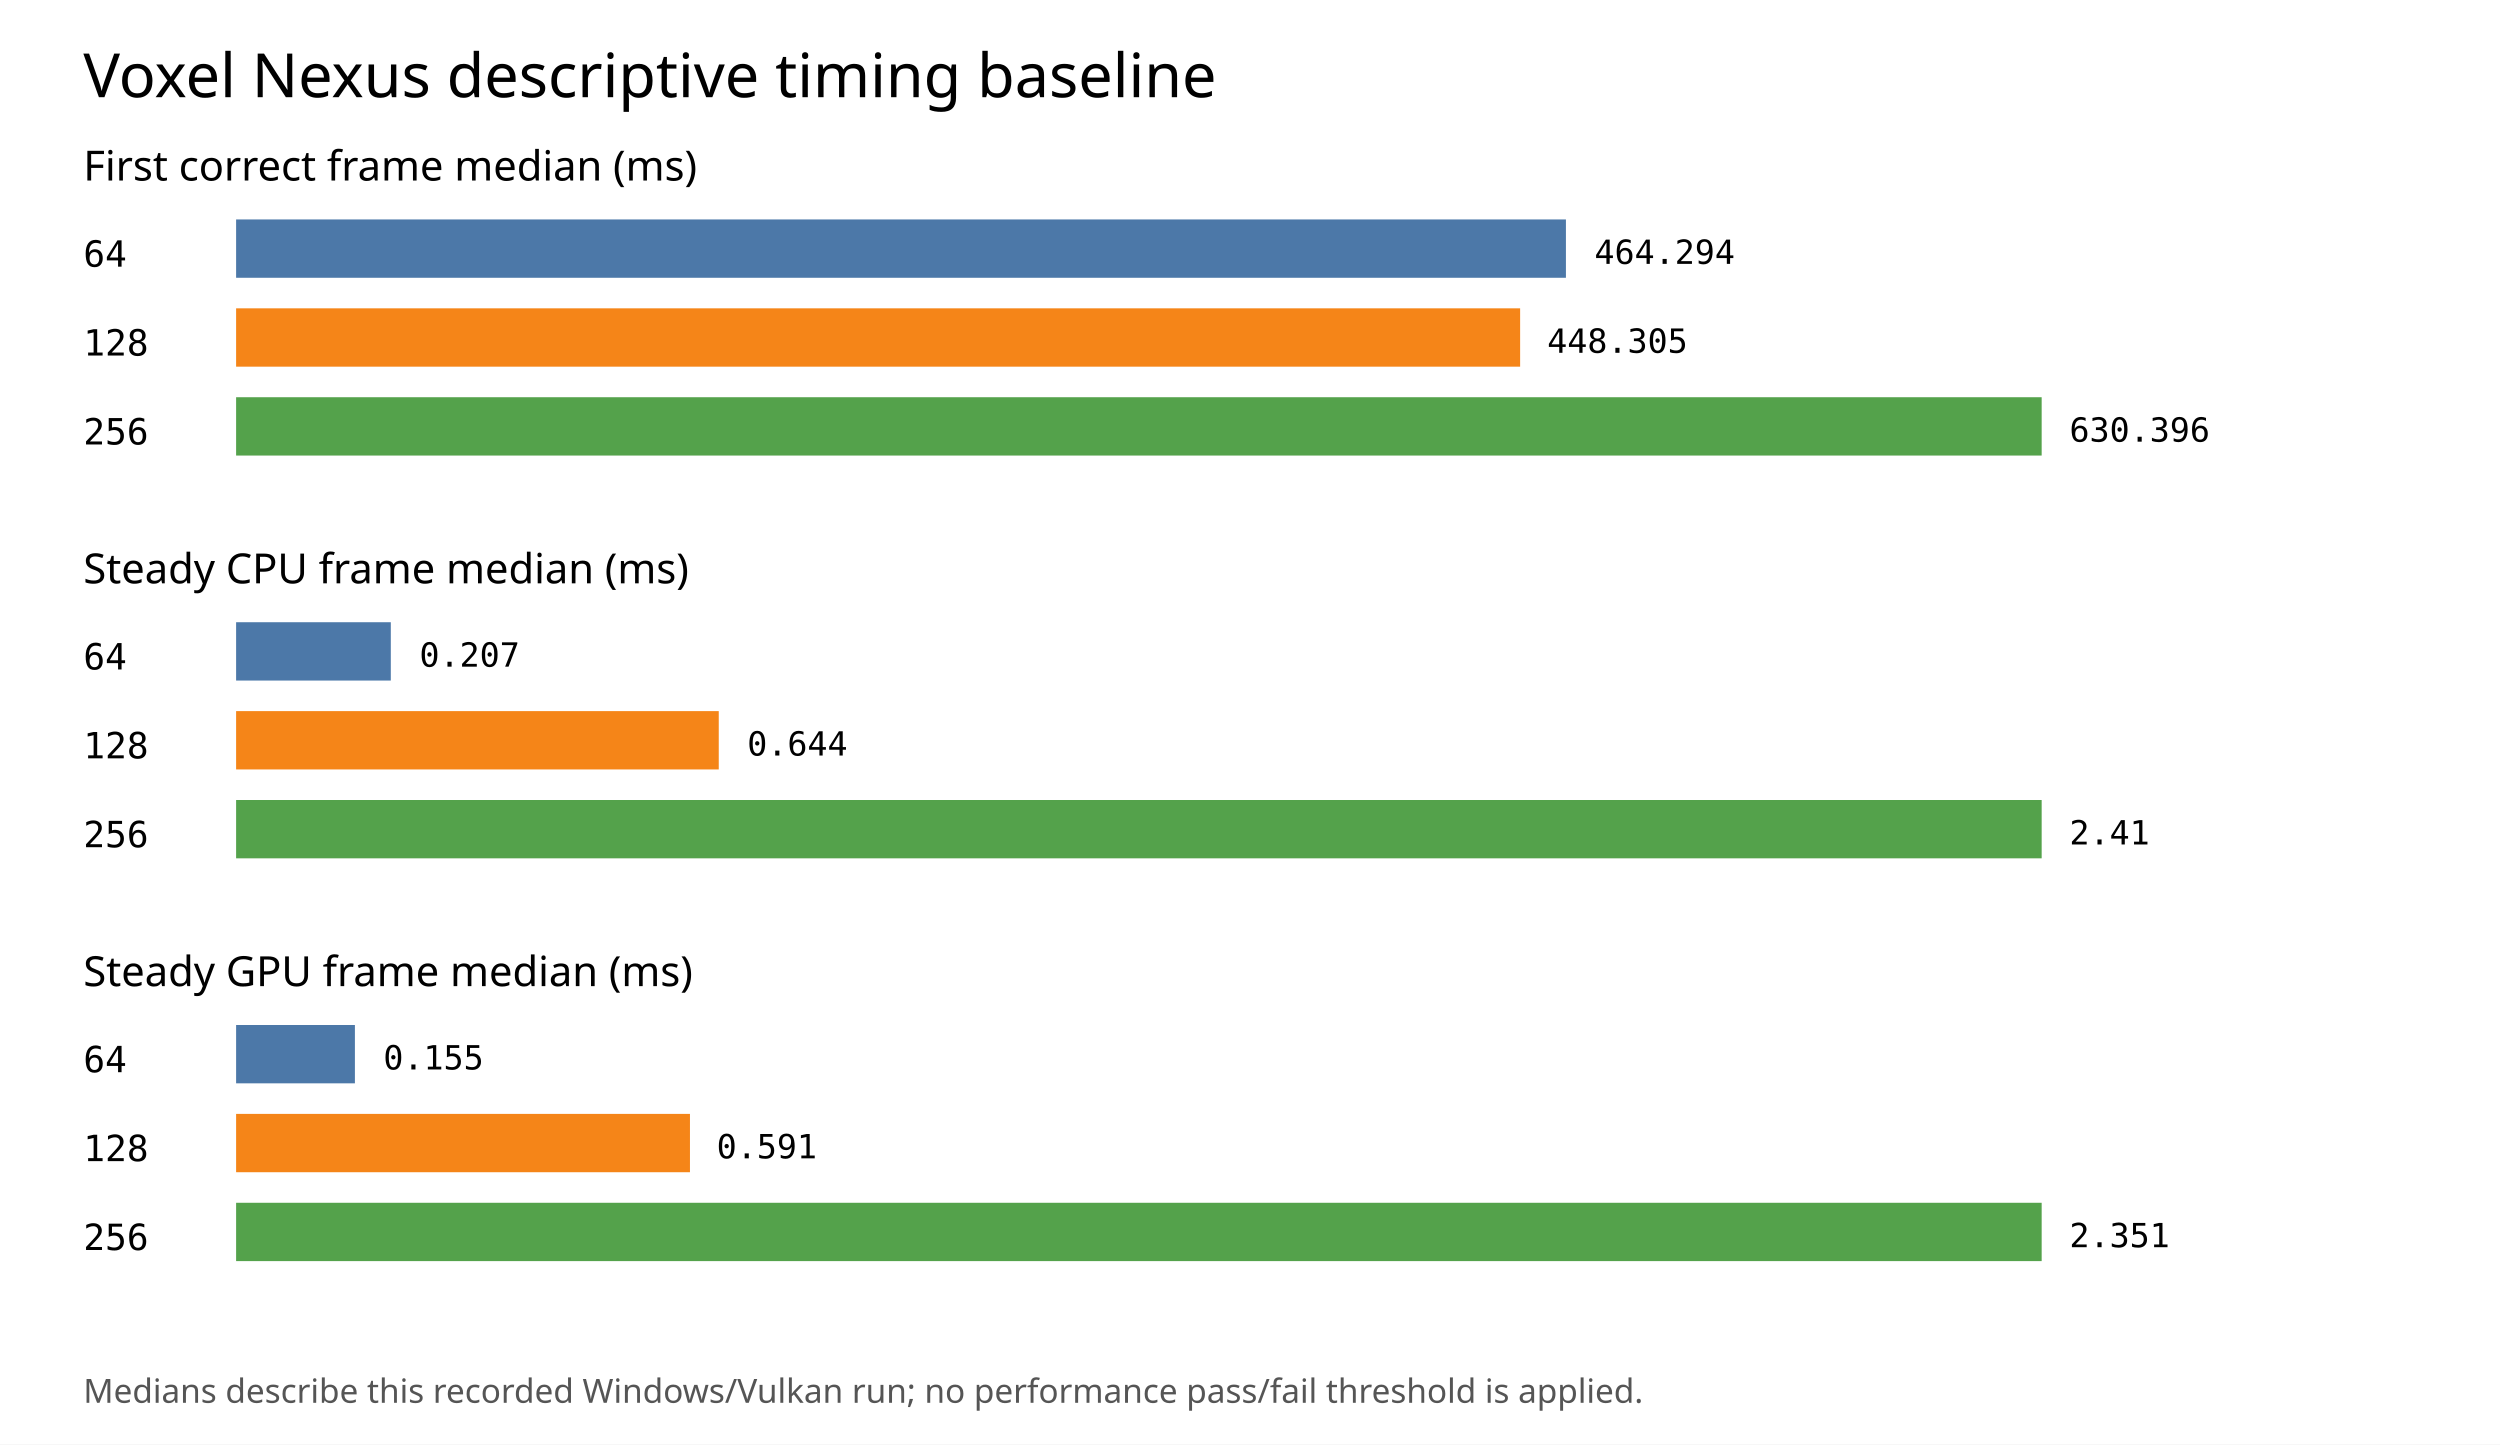
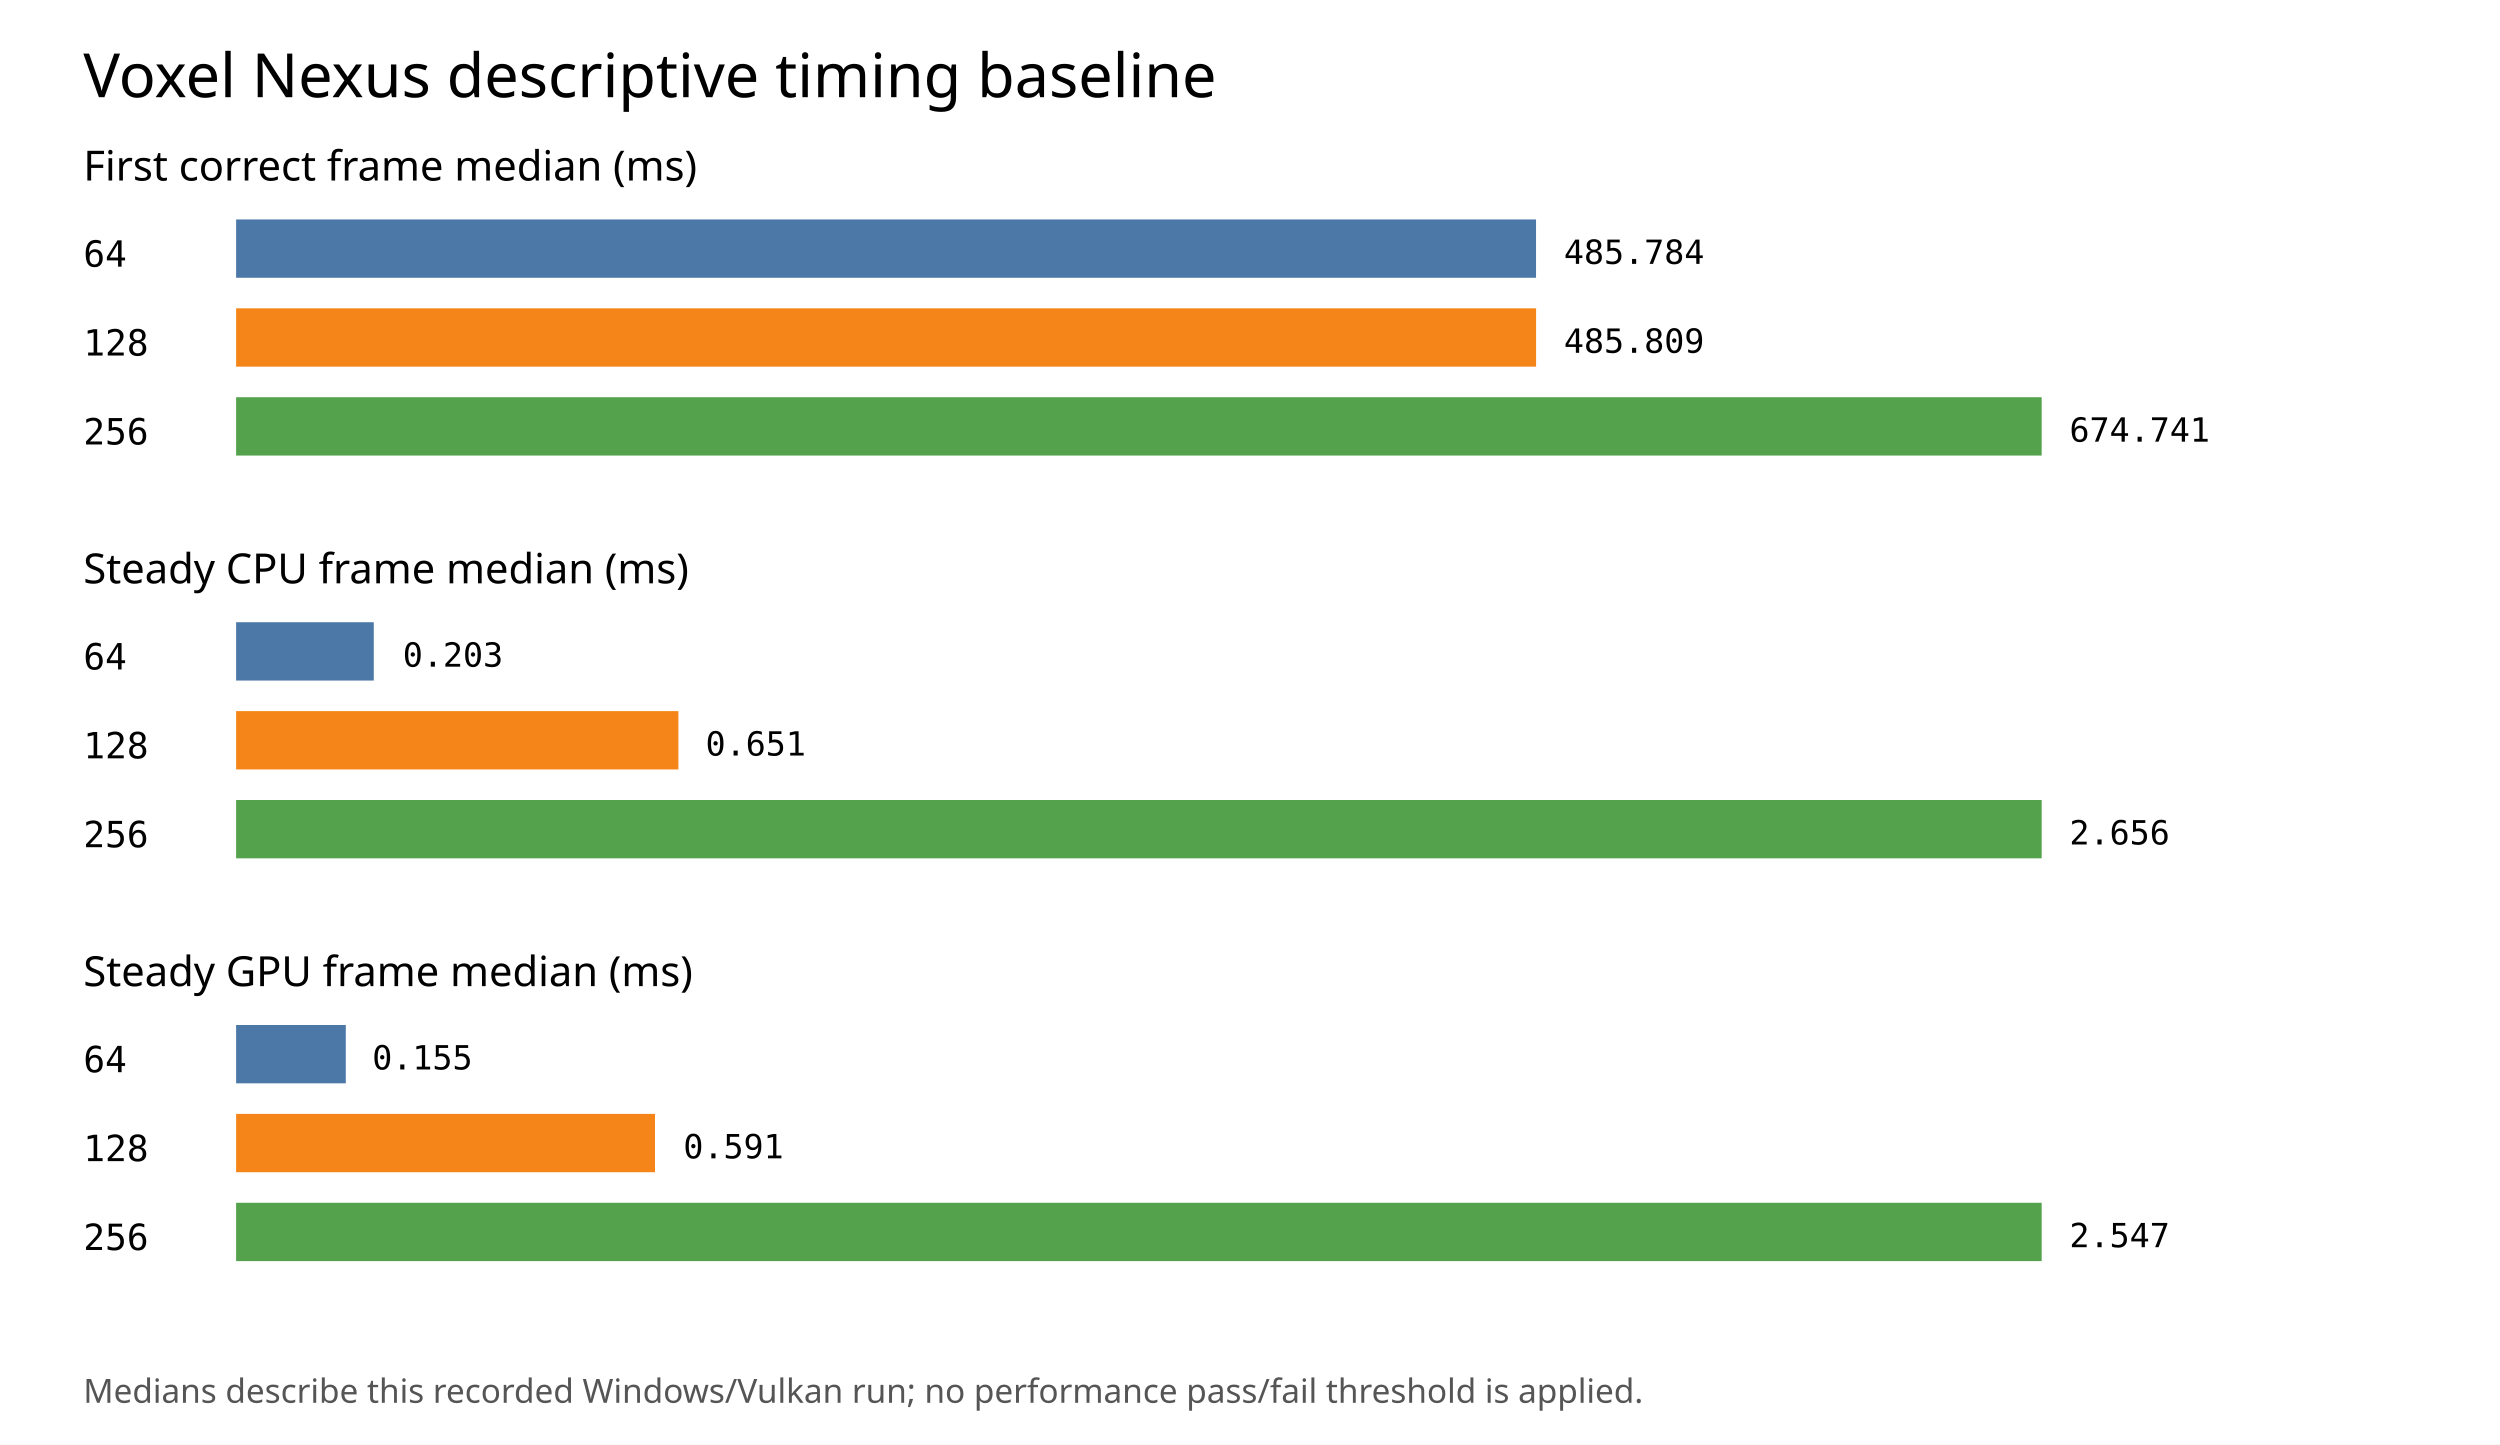
<svg xmlns="http://www.w3.org/2000/svg" width="900" height="520" viewBox="0 0 900 520">
  <rect width="900" height="520" fill="#ffffff" />
  <text x="30" y="35" font-family="sans-serif" font-size="22">Voxel Nexus descriptive timing baseline</text>
  <text x="30" y="65" font-family="sans-serif" font-size="15">First correct frame median (ms)</text>
  <text x="30" y="96" font-family="monospace" font-size="13">64</text>
-   <rect x="85" y="79" width="478.733" height="21" fill="#4c78a8" />
-   <text x="574" y="95" font-family="monospace" font-size="12">464.294</text>
+   <rect x="85" y="79" width="467.972" height="21" fill="#4c78a8" />
+   <text x="563" y="95" font-family="monospace" font-size="12">485.784</text>
  <text x="30" y="128" font-family="monospace" font-size="13">128</text>
-   <rect x="85" y="111" width="462.246" height="21" fill="#f58518" />
-   <text x="557" y="127" font-family="monospace" font-size="12">448.305</text>
+   <rect x="85" y="111" width="467.995" height="21" fill="#f58518" />
+   <text x="563" y="127" font-family="monospace" font-size="12">485.809</text>
  <text x="30" y="160" font-family="monospace" font-size="13">256</text>
  <rect x="85" y="143" width="650" height="21" fill="#54a24b" />
-   <text x="745" y="159" font-family="monospace" font-size="12">630.396</text>
+   <text x="745" y="159" font-family="monospace" font-size="12">674.741</text>
  <text x="30" y="210" font-family="sans-serif" font-size="15">Steady CPU frame median (ms)</text>
  <text x="30" y="241" font-family="monospace" font-size="13">64</text>
-   <rect x="85" y="224" width="55.688" height="21" fill="#4c78a8" />
-   <text x="151" y="240" font-family="monospace" font-size="12">0.207</text>
+   <rect x="85" y="224" width="49.558" height="21" fill="#4c78a8" />
+   <text x="145" y="240" font-family="monospace" font-size="12">0.203</text>
  <text x="30" y="273" font-family="monospace" font-size="13">128</text>
-   <rect x="85" y="256" width="173.752" height="21" fill="#f58518" />
-   <text x="269" y="272" font-family="monospace" font-size="12">0.644</text>
+   <rect x="85" y="256" width="159.221" height="21" fill="#f58518" />
+   <text x="254" y="272" font-family="monospace" font-size="12">0.651</text>
  <text x="30" y="305" font-family="monospace" font-size="13">256</text>
  <rect x="85" y="288" width="650" height="21" fill="#54a24b" />
-   <text x="745" y="304" font-family="monospace" font-size="12">2.41</text>
+   <text x="745" y="304" font-family="monospace" font-size="12">2.656</text>
  <text x="30" y="355" font-family="sans-serif" font-size="15">Steady GPU frame median (ms)</text>
  <text x="30" y="386" font-family="monospace" font-size="13">64</text>
-   <rect x="85" y="369" width="42.766" height="21" fill="#4c78a8" />
-   <text x="138" y="385" font-family="monospace" font-size="12">0.155</text>
+   <rect x="85" y="369" width="39.489" height="21" fill="#4c78a8" />
+   <text x="134" y="385" font-family="monospace" font-size="12">0.155</text>
  <text x="30" y="418" font-family="monospace" font-size="13">128</text>
-   <rect x="85" y="401" width="163.383" height="21" fill="#f58518" />
-   <text x="258" y="417" font-family="monospace" font-size="12">0.591</text>
+   <rect x="85" y="401" width="150.8" height="21" fill="#f58518" />
+   <text x="246" y="417" font-family="monospace" font-size="12">0.591</text>
  <text x="30" y="450" font-family="monospace" font-size="13">256</text>
  <rect x="85" y="433" width="650" height="21" fill="#54a24b" />
-   <text x="745" y="449" font-family="monospace" font-size="12">2.351</text>
+   <text x="745" y="449" font-family="monospace" font-size="12">2.547</text>
  <text x="30" y="505" font-family="sans-serif" font-size="12" fill="#555">Medians describe this recorded Windows/Vulkan run; no performance pass/fail threshold is applied.</text>
</svg>
